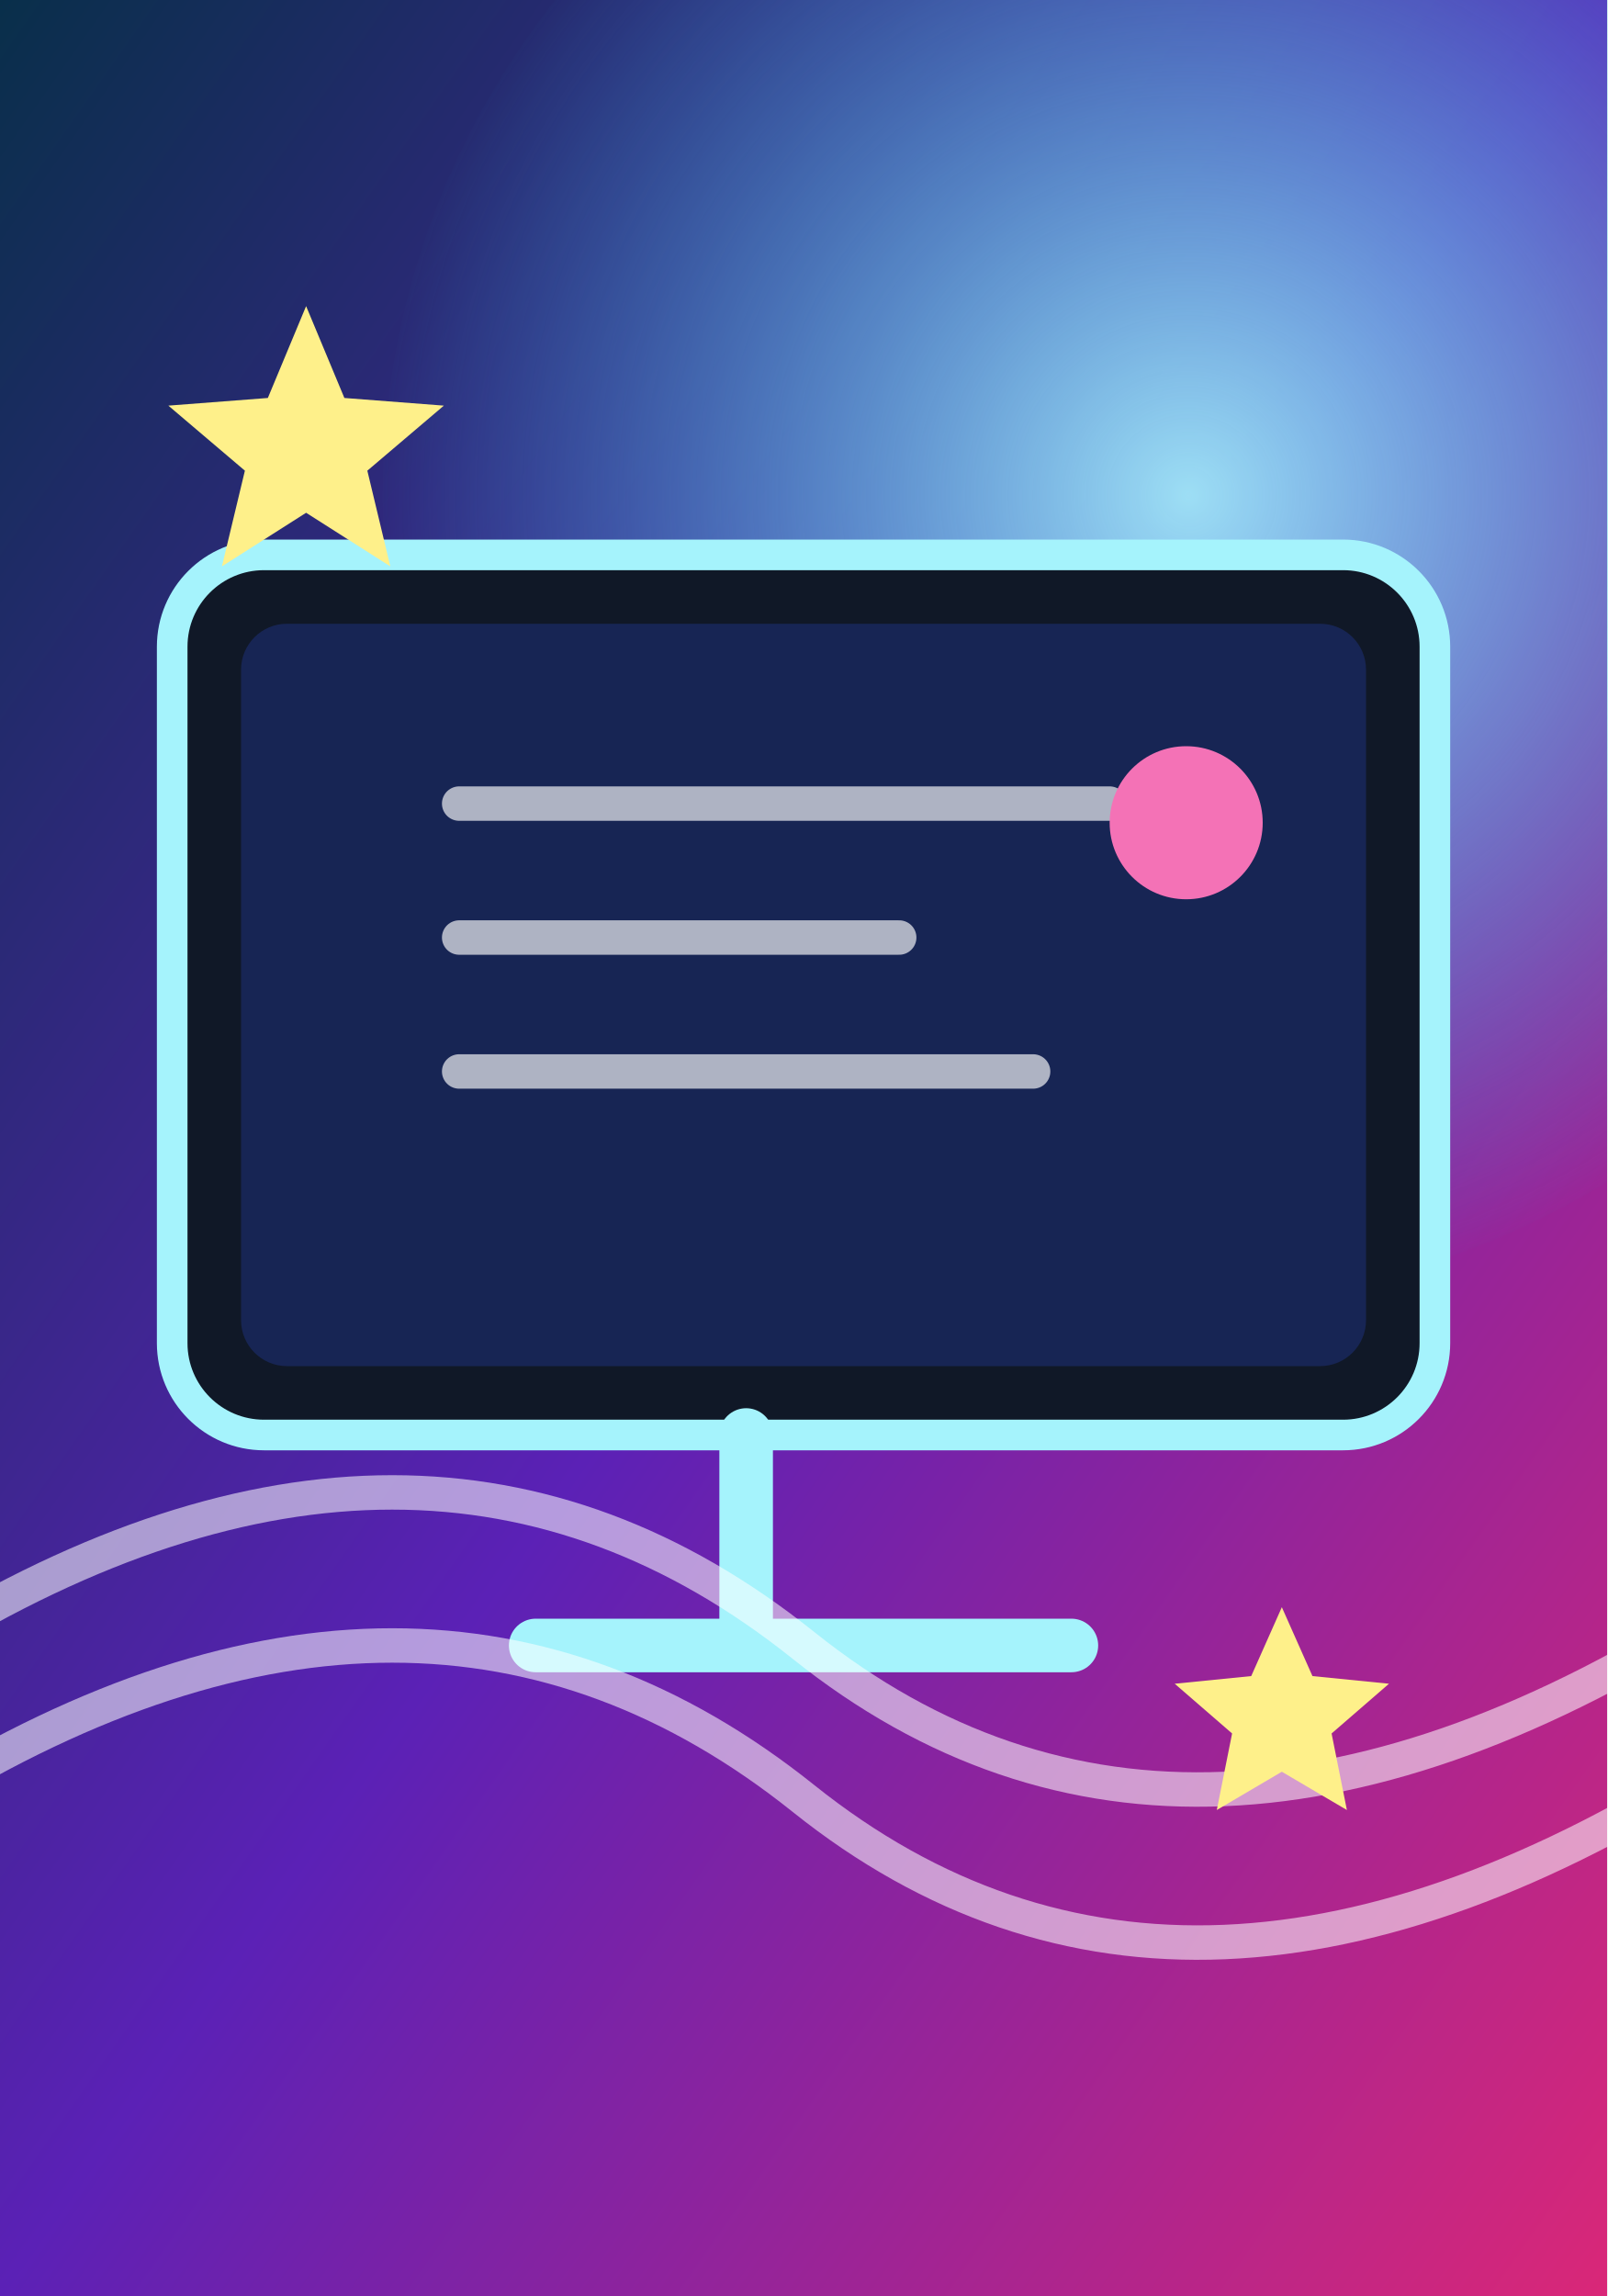
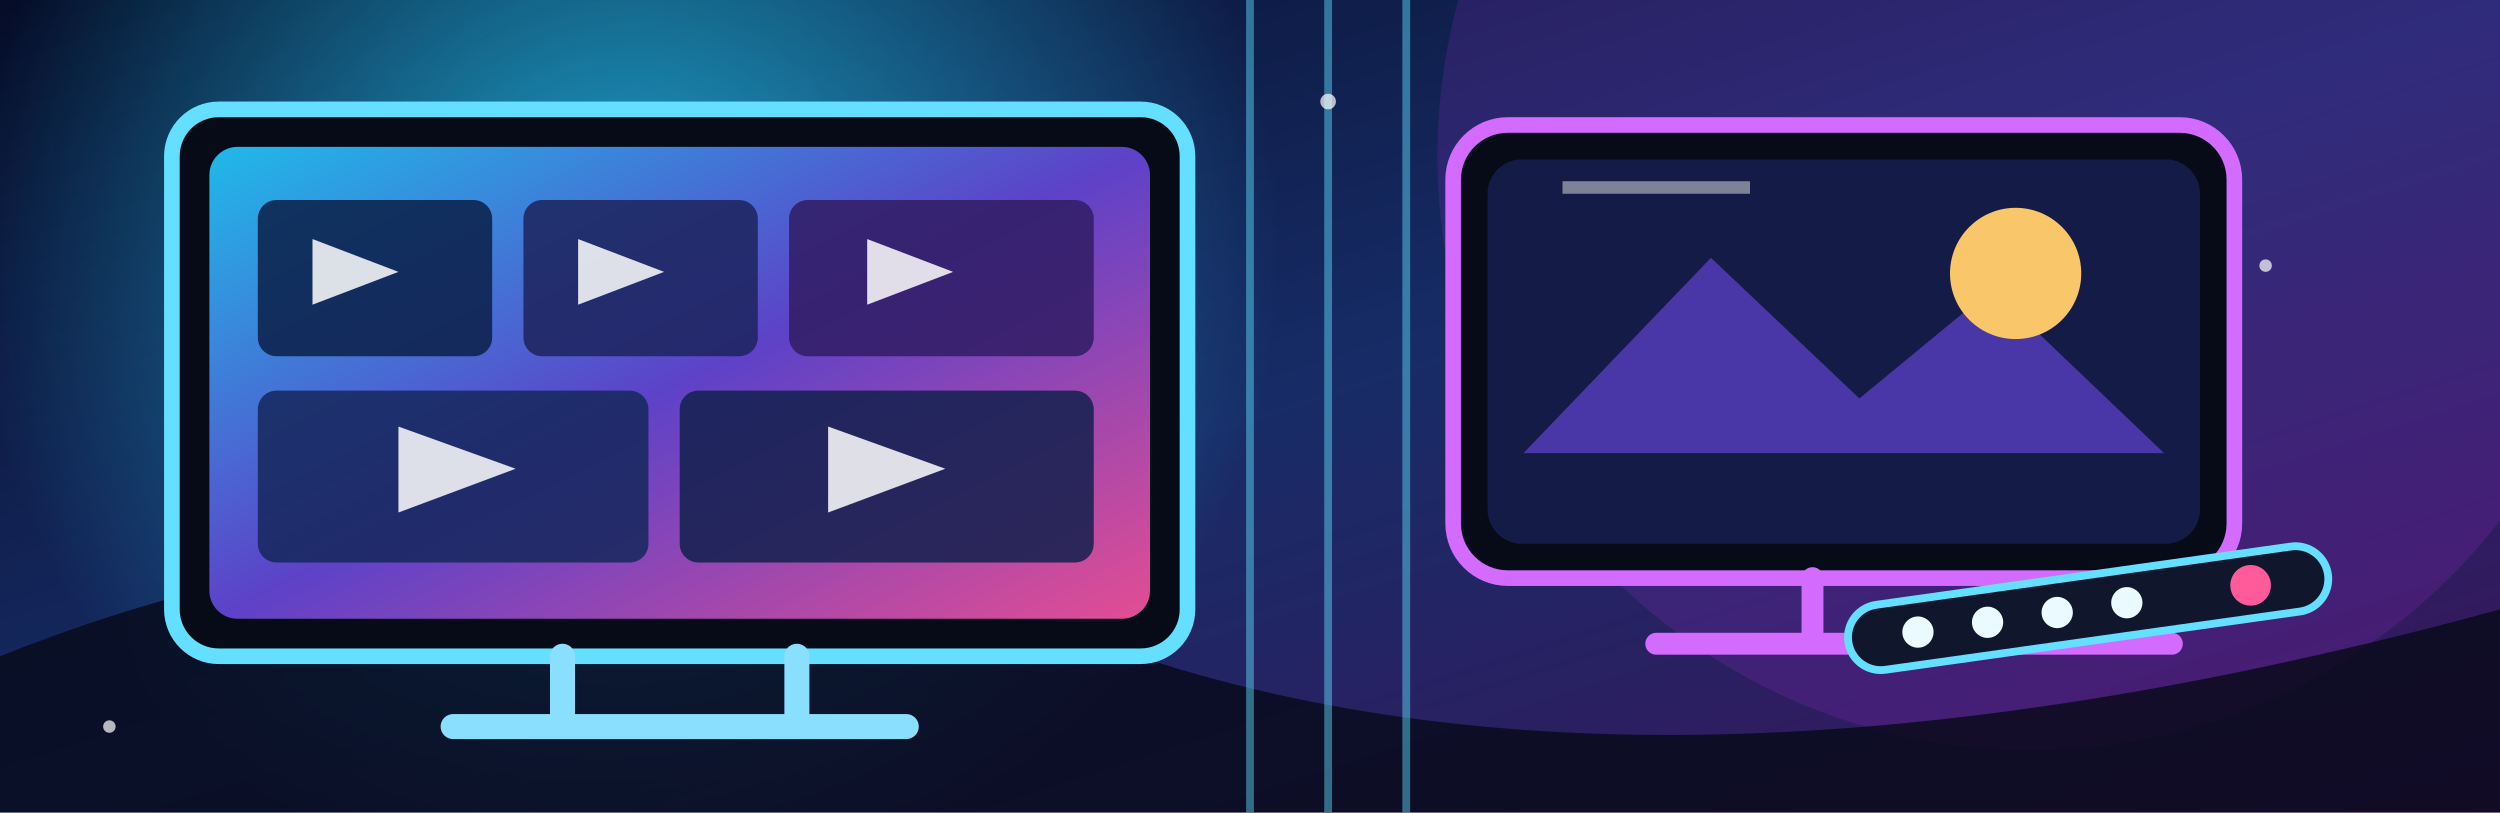
- <svg xmlns="http://www.w3.org/2000/svg" viewBox="0 0 420 600">
+ <svg xmlns="http://www.w3.org/2000/svg" viewBox="0 0 1600 520" preserveAspectRatio="xMidYMid slice">
  <defs>
-     <linearGradient id="g" x2="1" y2="1">
-       <stop stop-color="#082f49" />
-       <stop offset=".5" stop-color="#5b21b6" />
-       <stop offset="1" stop-color="#db2777" />
+     <linearGradient id="bg" x2="1" y2="1">
+       <stop stop-color="#050d28" />
+       <stop offset=".5" stop-color="#172c67" />
+       <stop offset="1" stop-color="#3c145c" />
    </linearGradient>
-     <radialGradient id="l">
-       <stop stop-color="#a5f3fc" stop-opacity=".9" />
-       <stop offset="1" stop-color="#22d3ee" stop-opacity="0" />
+     <radialGradient id="neon">
+       <stop stop-color="#24d8ff" stop-opacity=".7" />
+       <stop offset="1" stop-color="#24d8ff" stop-opacity="0" />
    </radialGradient>
+     <linearGradient id="screen" x2="1" y2="1">
+       <stop stop-color="#20b9e9" />
+       <stop offset=".5" stop-color="#5d42c8" />
+       <stop offset="1" stop-color="#e34d93" />
+     </linearGradient>
  </defs>
-   <rect width="420" height="600" fill="url(#g)" />
-   <circle cx="310" cy="130" r="210" fill="url(#l)" />
-   <g transform="translate(45 145)">
-     <rect width="330" height="230" rx="24" fill="#101827" stroke="#a5f3fc" stroke-width="8" />
-     <rect x="18" y="18" width="294" height="194" rx="12" fill="#172554" />
-     <path d="M150 230v55M95 285h140" stroke="#a5f3fc" stroke-width="14" stroke-linecap="round" />
-     <path d="M75 65h170M75 100h115M75 135h150" stroke="#fff" stroke-width="9" stroke-linecap="round" opacity=".65" />
-     <circle cx="265" cy="70" r="20" fill="#f472b6" />
+   <rect width="1600" height="520" fill="url(#bg)" />
+   <circle cx="400" cy="160" r="420" fill="url(#neon)" />
+   <circle cx="1300" cy="100" r="380" fill="#b32ee8" opacity=".16" />
+   <path d="M0 420Q350 280 700 410T1600 390V520H0Z" fill="#060918" opacity=".8" />
+   <g transform="translate(110 70)">
+     <rect width="650" height="350" rx="30" fill="#070b18" stroke="#64dfff" stroke-width="10" />
+     <rect x="24" y="24" width="602" height="302" rx="18" fill="url(#screen)" />
+     <g opacity=".85">
+       <rect x="55" y="58" width="150" height="100" rx="12" fill="#0b1e48" />
+       <rect x="225" y="58" width="150" height="100" rx="12" fill="#1c235d" />
+       <rect x="395" y="58" width="195" height="100" rx="12" fill="#301c63" />
+       <rect x="55" y="180" width="250" height="110" rx="12" fill="#15275c" />
+       <rect x="325" y="180" width="265" height="110" rx="12" fill="#12204d" />
+     </g>
+     <g fill="#fff" opacity=".85">
+       <path d="M90 125l0-42 55 21zM260 125l0-42 55 21zM445 125l0-42 55 21zM145 258l0-55 75 27zM420 258l0-55 75 27z" />
+     </g>
+     <path d="M250 350v45M400 350v45M180 395h290" stroke="#8adfff" stroke-width="16" stroke-linecap="round" />
  </g>
-   <g fill="none" stroke="#fff" stroke-width="9" opacity=".55">
-     <path d="M-20 430Q110 350 210 430T450 420" />
-     <path d="M-20 470Q110 390 210 470T450 460" />
+   <g transform="translate(930 80)">
+     <rect x="0" y="0" width="500" height="290" rx="35" fill="#070b18" stroke="#d36bff" stroke-width="10" />
+     <rect x="22" y="22" width="456" height="246" rx="22" fill="#131b46" />
+     <path d="M45 210L165 85l95 90 85-70 110 105z" fill="#4937a7" />
+     <circle cx="360" cy="95" r="42" fill="#f9c66a" />
+     <path d="M230 290v42M130 332h330" stroke="#d36bff" stroke-width="14" stroke-linecap="round" />
+     <path d="M70 40h120" stroke="#fff" stroke-width="8" opacity=".45" />
  </g>
-   <g fill="#fef08a">
-     <path d="M80 80l10 24 26 2-20 17 6 25-22-14-22 14 6-25-20-17 26-2z" />
-     <path d="M335 420l8 18 20 2-15 13 4 20-17-10-17 10 4-20-15-13 20-2z" />
+   <g transform="translate(1180 390) rotate(-8)">
+     <rect width="310" height="42" rx="21" fill="#10172c" stroke="#64dfff" stroke-width="5" />
+     <g fill="#eafaff">
+       <circle cx="45" cy="21" r="10" />
+       <circle cx="90" cy="21" r="10" />
+       <circle cx="135" cy="21" r="10" />
+       <circle cx="180" cy="21" r="10" />
+     </g>
+     <circle cx="260" cy="21" r="13" fill="#ff5b9b" />
+   </g>
+   <g fill="none" stroke="#62dfff" stroke-width="5" opacity=".45">
+     <path d="M800 0v520M850 0v520M900 0v520" />
+   </g>
+   <g fill="#fff" opacity=".7">
+     <circle cx="850" cy="65" r="5" />
+     <circle cx="1450" cy="170" r="4" />
+     <circle cx="70" cy="465" r="4" />
  </g>
</svg>
